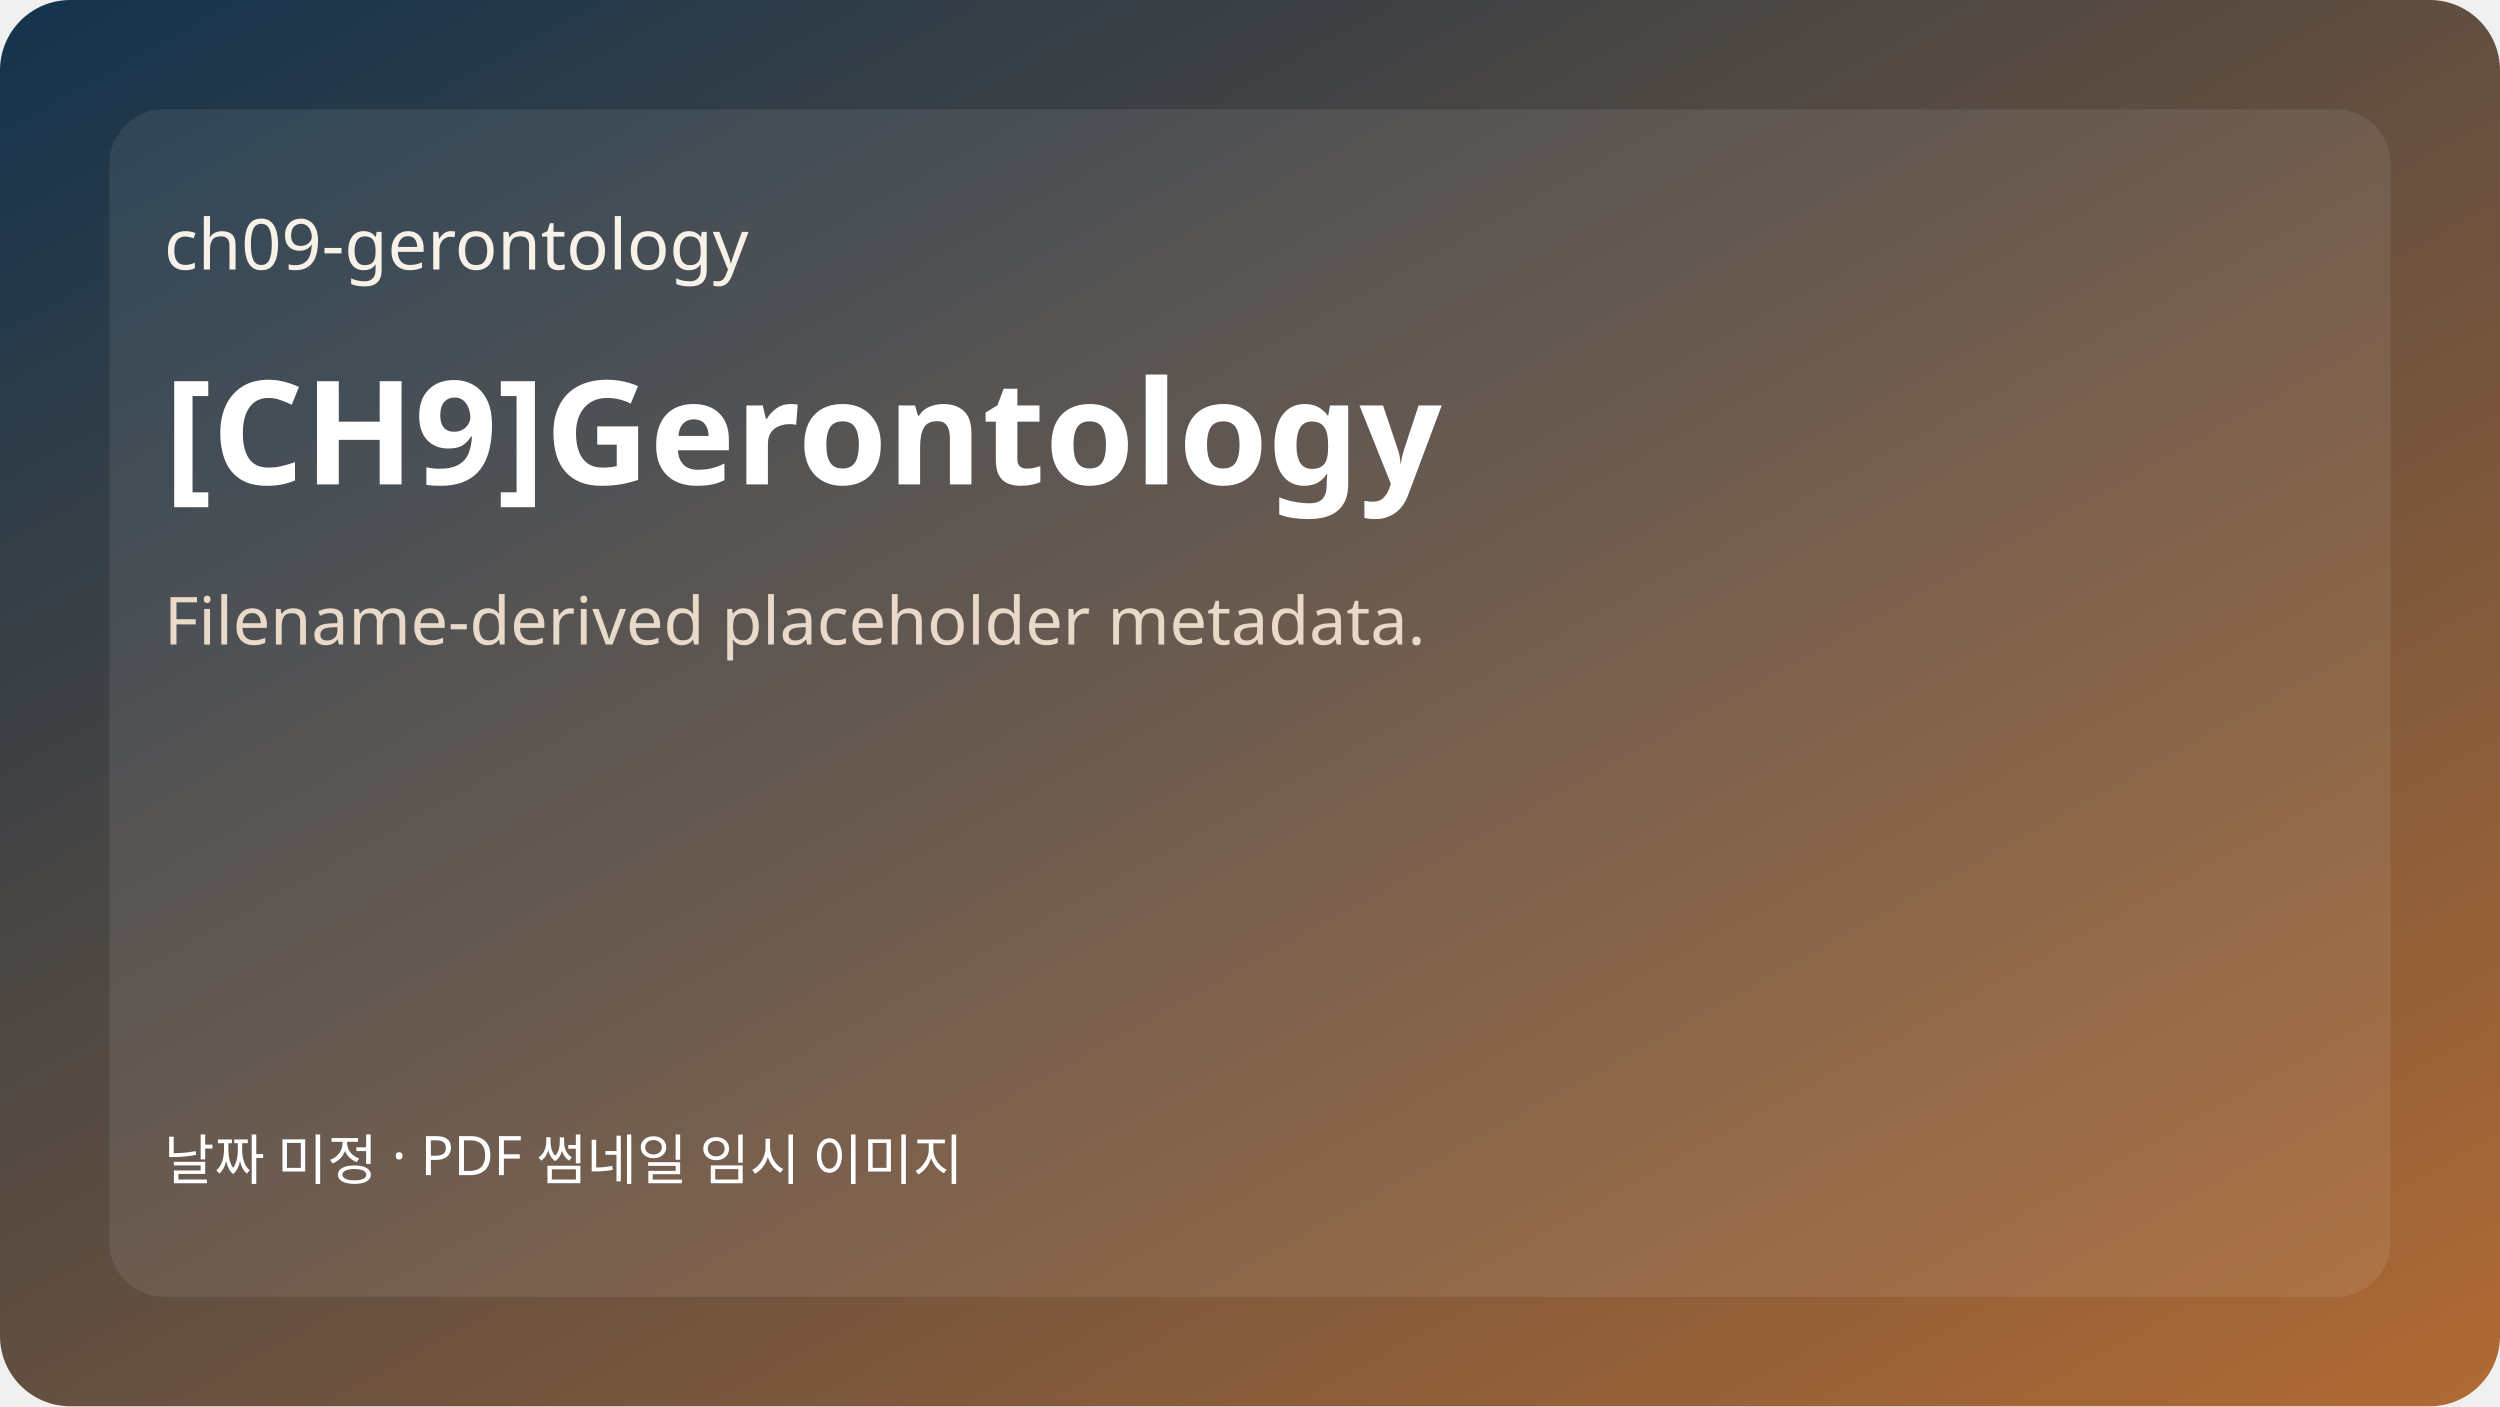
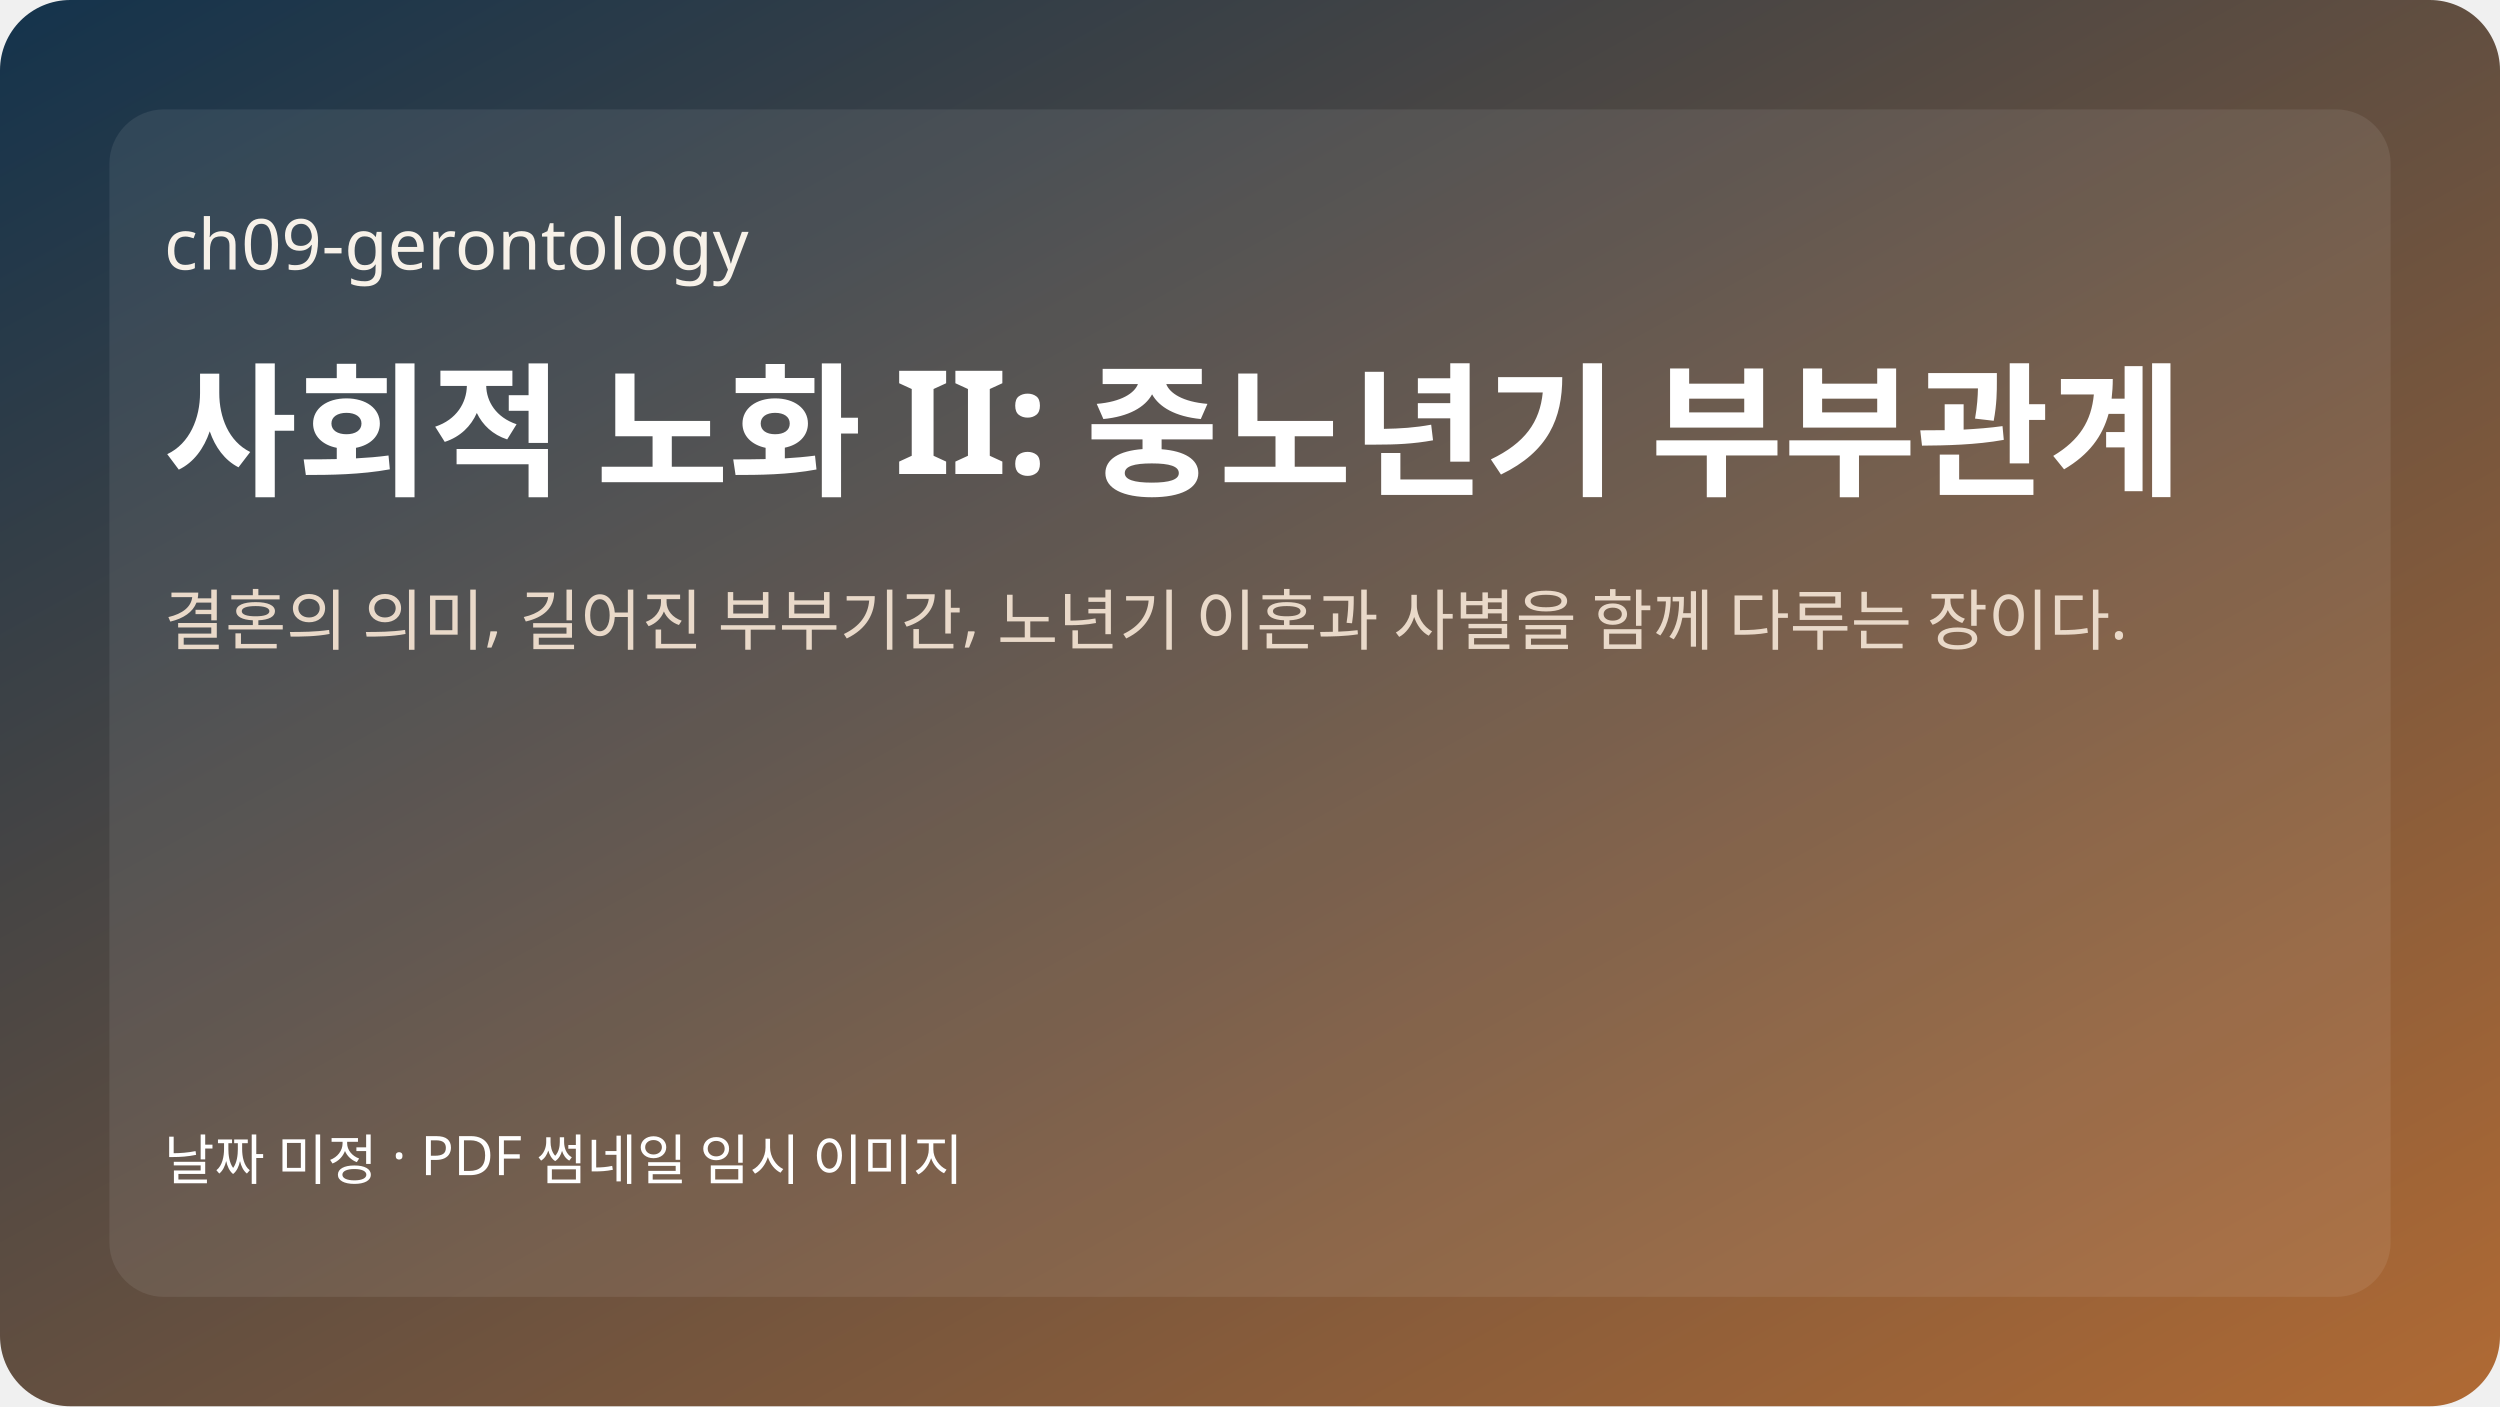
<svg xmlns="http://www.w3.org/2000/svg" width="1280" height="720" viewBox="0 0 1280 720">
  <defs>
    <linearGradient id="bg" x1="0" y1="0" x2="1" y2="1">
      <stop offset="0%" stop-color="#14334c" />
      <stop offset="100%" stop-color="#b06a34" />
    </linearGradient>
  </defs>
  <rect width="1280" height="720" fill="url(#bg)" rx="36" />
  <rect x="56" y="56" width="1168" height="608" fill="rgba(255,255,255,0.08)" rx="28" />
  <text x="84" y="138" fill="#f7f1e8" font-size="36" font-family="'Segoe UI', 'Noto Sans KR', sans-serif">ch09-gerontology</text>
-   <text x="84" y="248" fill="#ffffff" font-size="74" font-weight="700" font-family="'Segoe UI', 'Noto Sans KR', sans-serif">[CH9]Gerontology</text>
-   <text x="84" y="330" fill="#e9d9c9" font-size="34" font-family="'Segoe UI', 'Noto Sans KR', sans-serif">Filename-derived placeholder metadata.</text>
+   <text x="84" y="248" fill="#ffffff" font-size="74" font-weight="700" font-family="'Segoe UI', 'Noto Sans KR', sans-serif">사회적 노화 II: 중노년기 부부관계</text>
+   <text x="84" y="330" fill="#e9d9c9" font-size="34" font-family="'Segoe UI', 'Noto Sans KR', sans-serif">결혼의 의미, 길어진 부부기간, 노년기 이혼과 사별을 함께 다루는 장이다.</text>
  <text x="84" y="604" fill="#ffffff" font-size="28" font-family="'Segoe UI', 'Noto Sans KR', sans-serif">날짜 미정 · PDF 썸네일 임시 이미지</text>
</svg>
